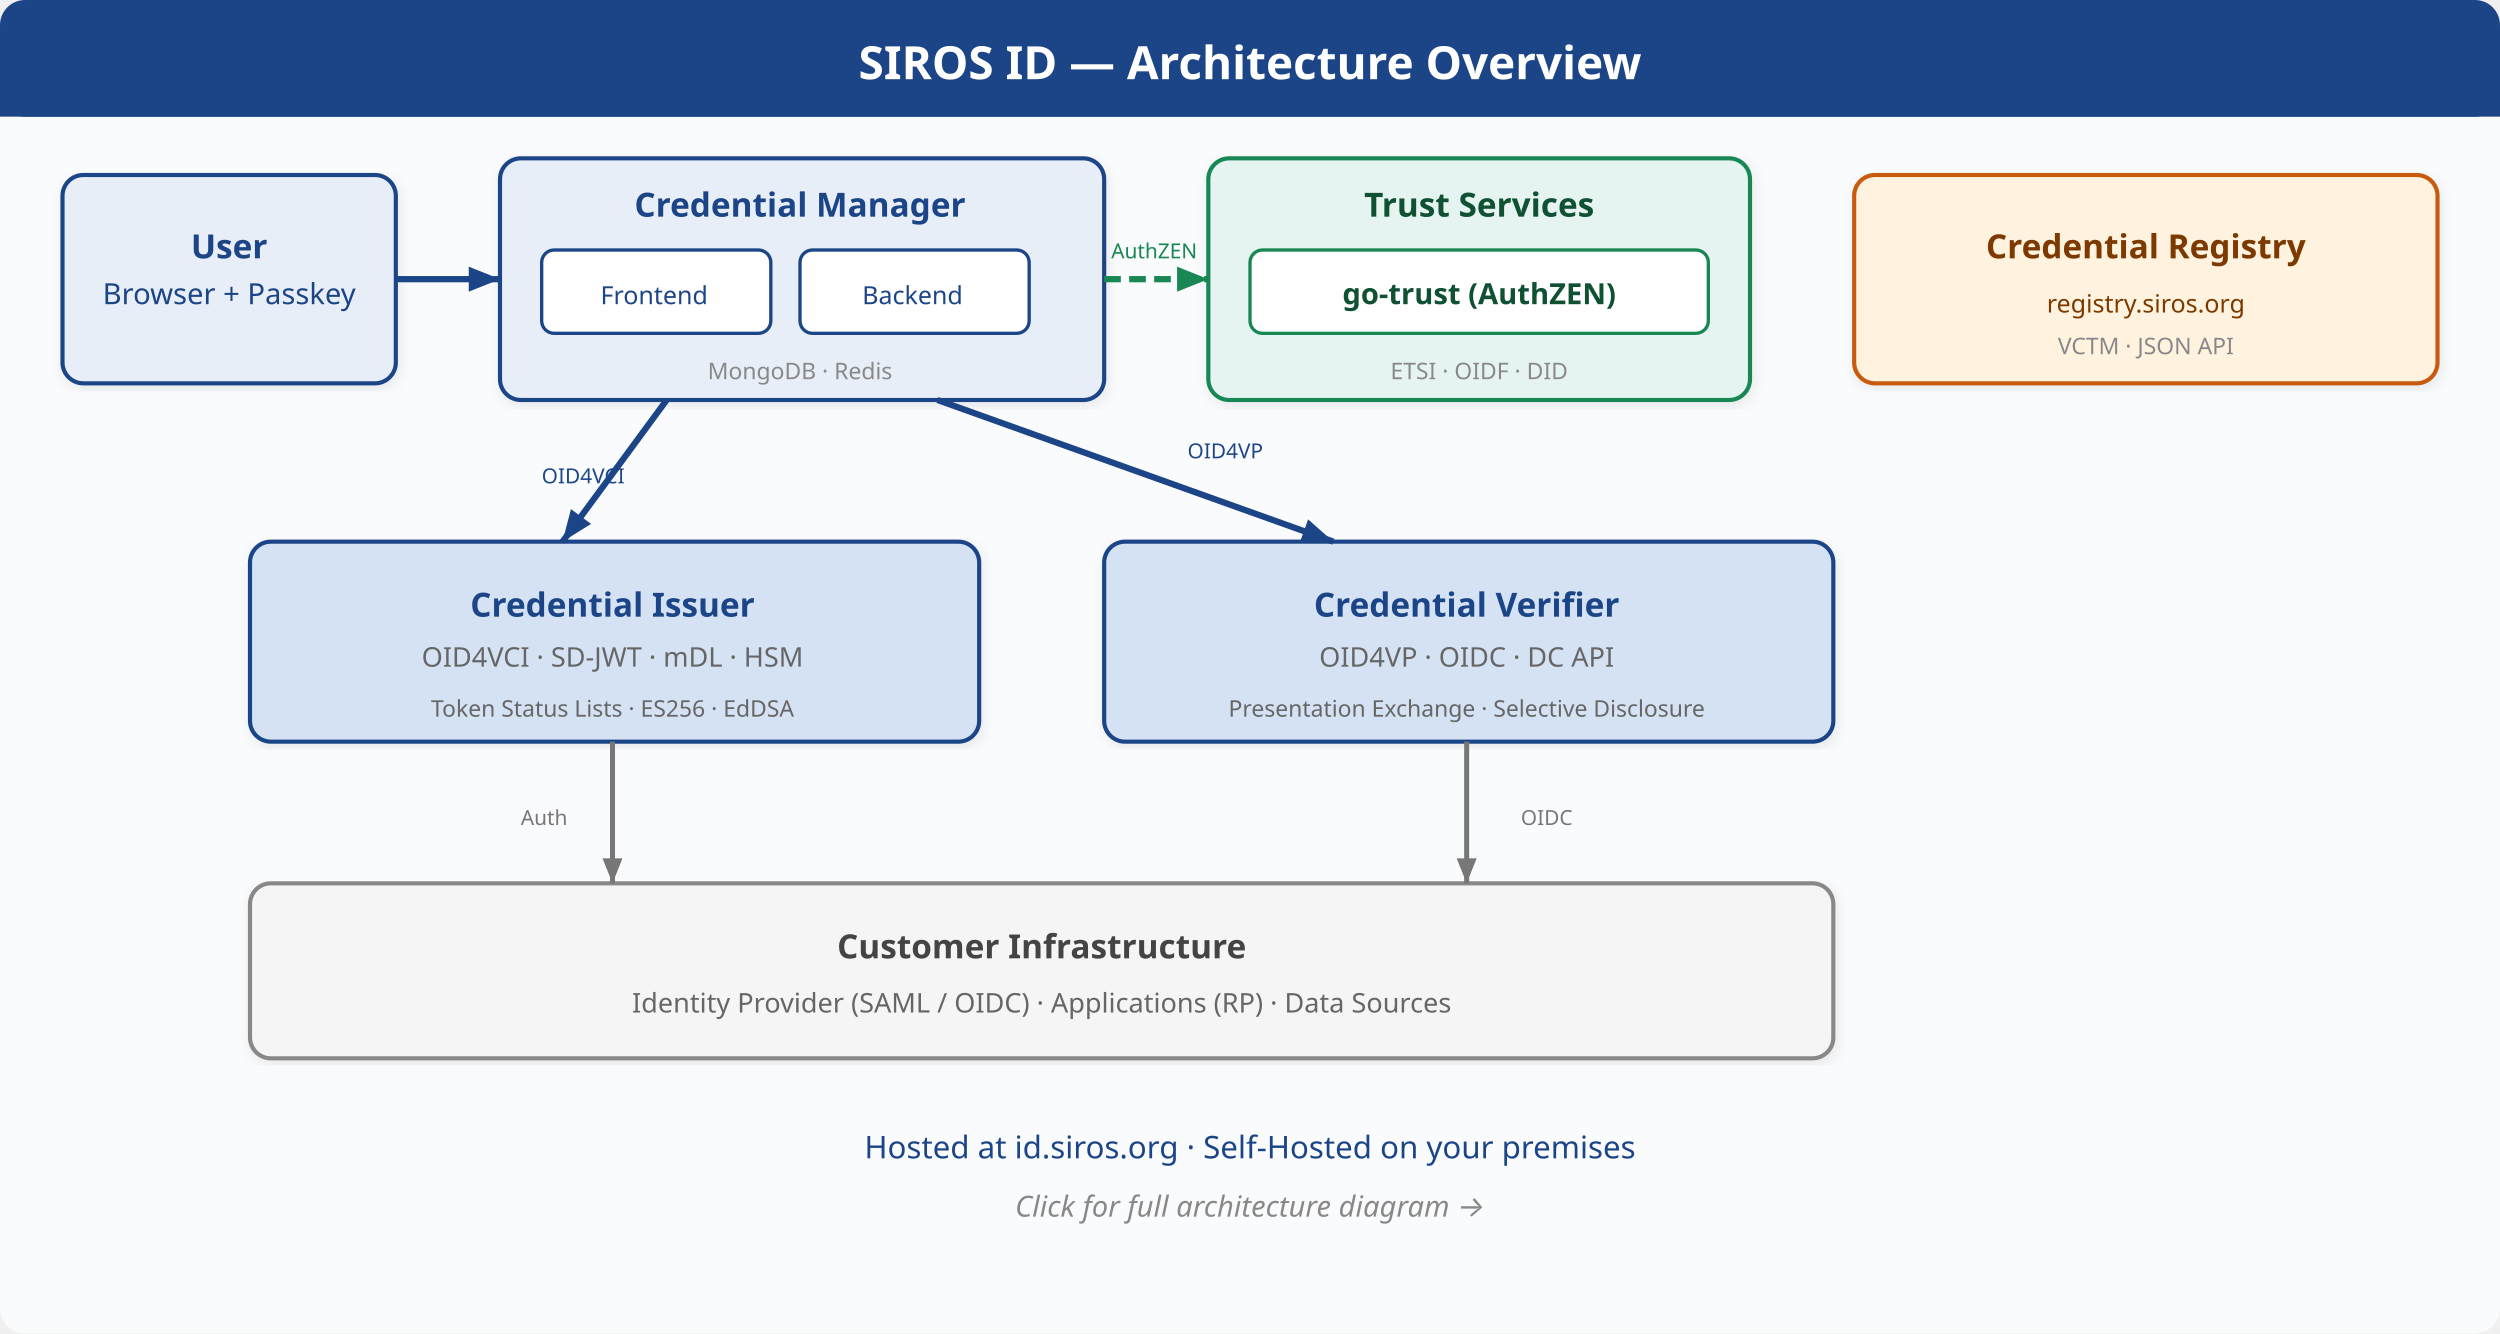
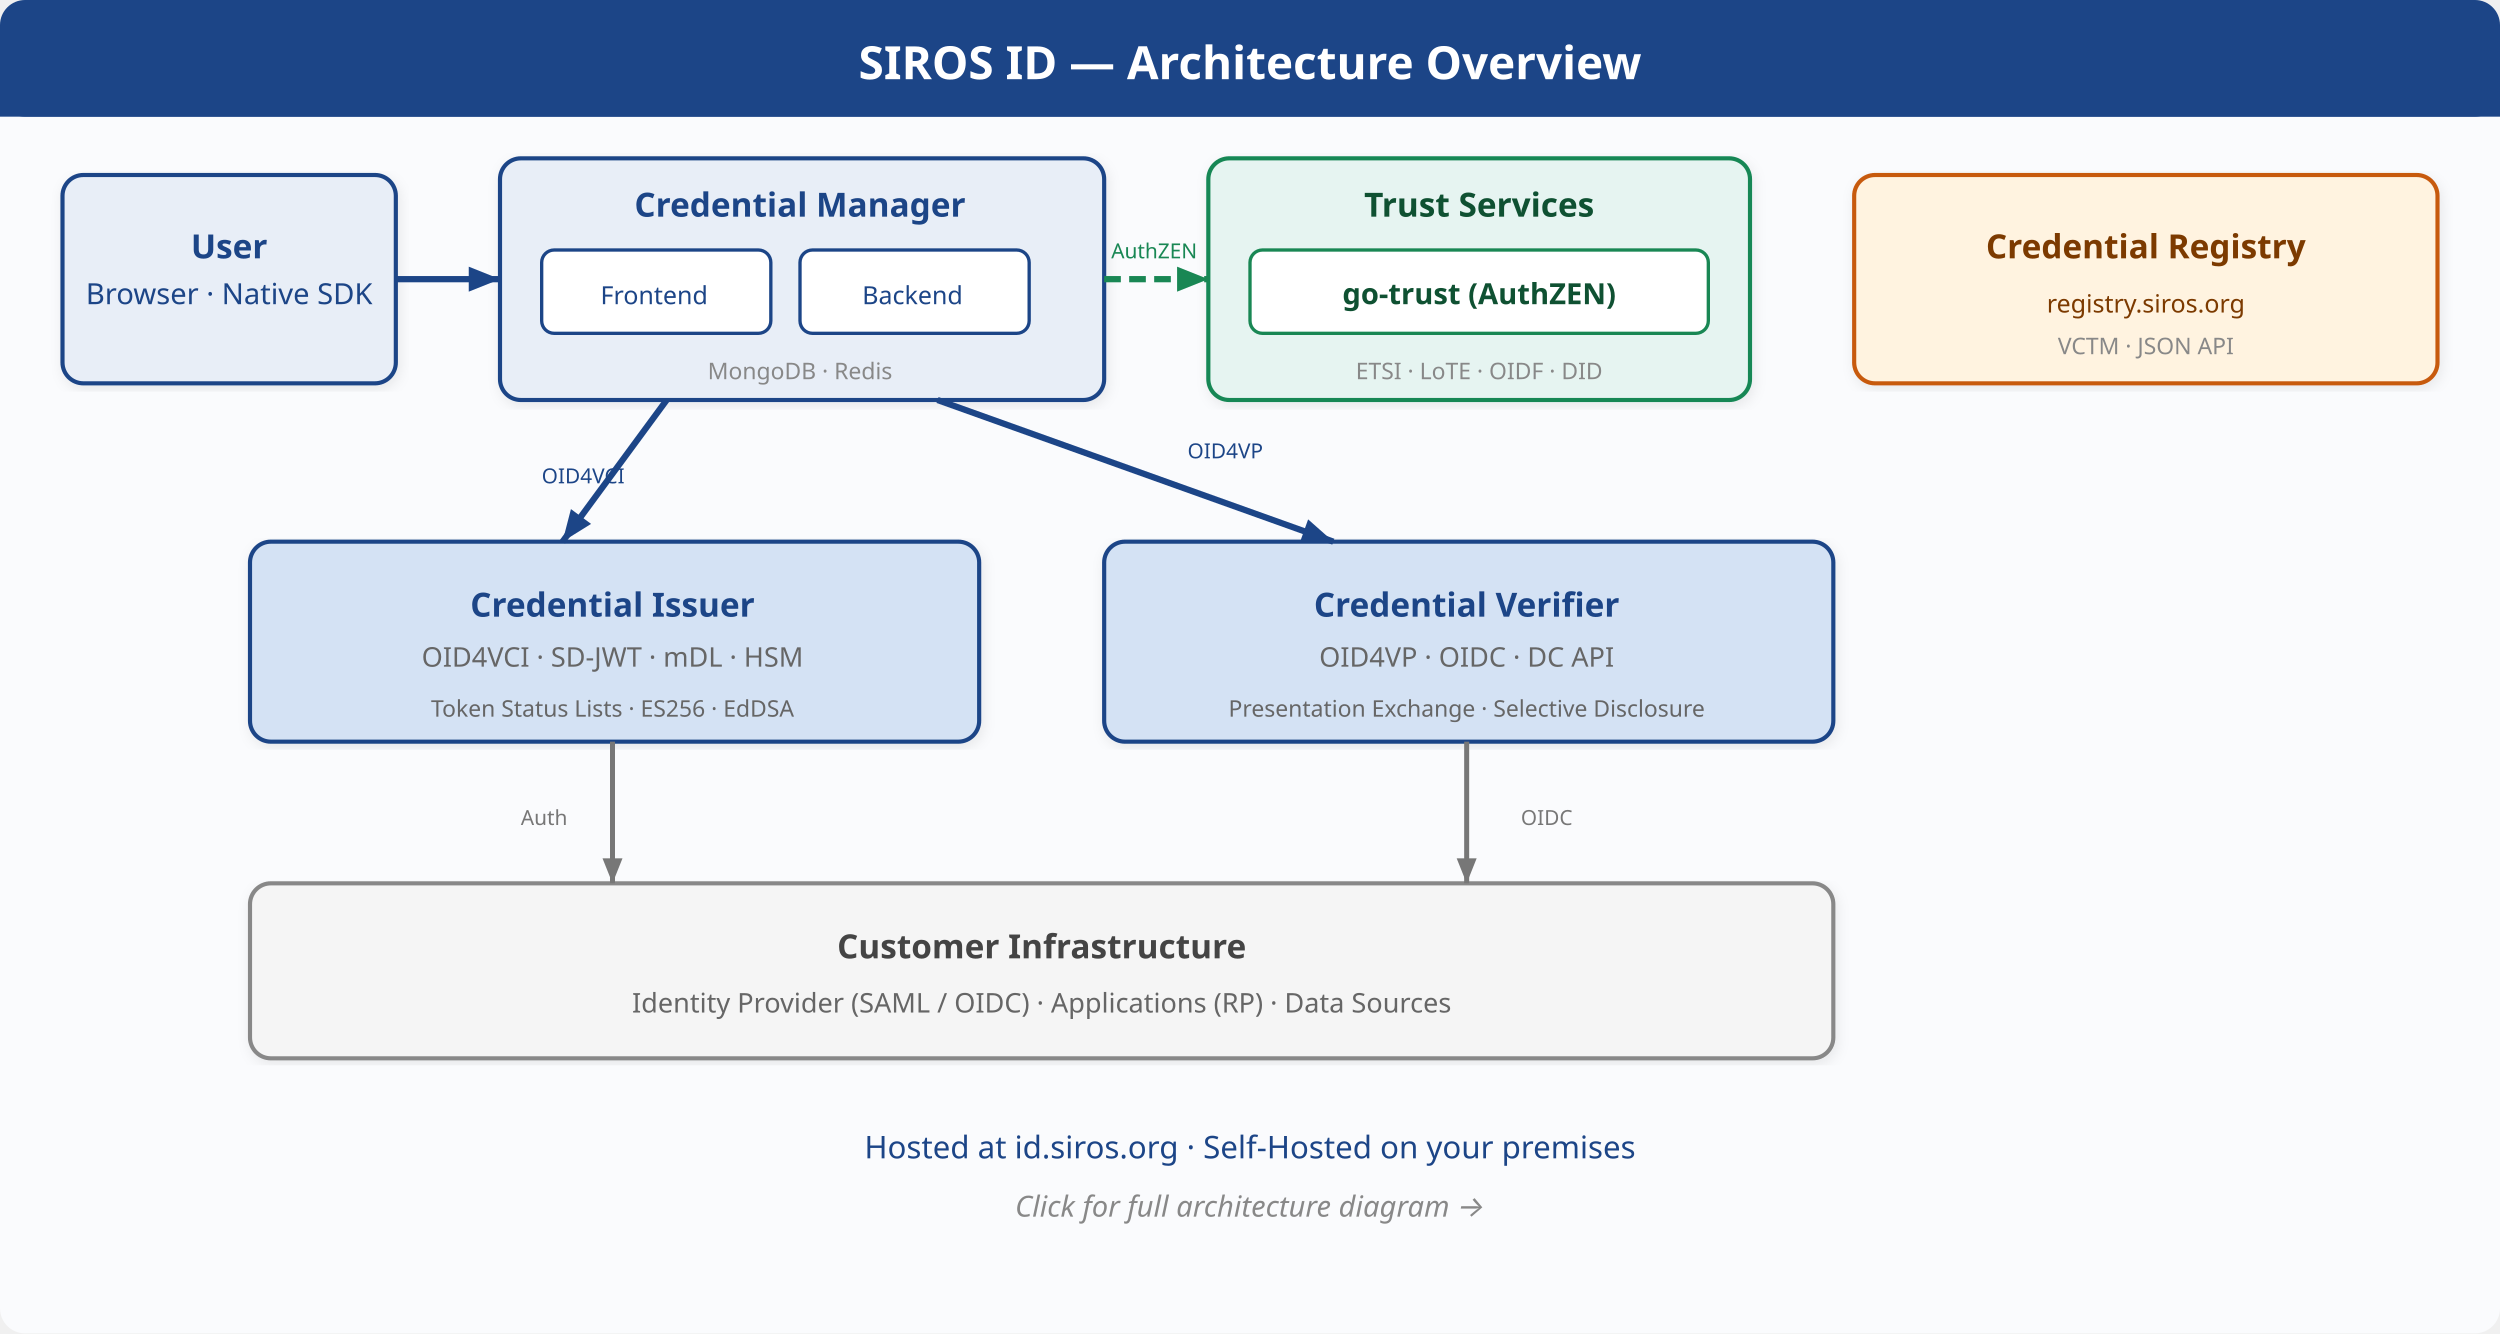
<svg xmlns="http://www.w3.org/2000/svg" viewBox="0 0 600 320" font-family="'Segoe UI', system-ui, -apple-system, sans-serif">
  <defs>
    <filter id="s" x="-4%" y="-4%" width="108%" height="108%">
      <feDropShadow dx="0.5" dy="1" stdDeviation="1.5" flood-color="#000" flood-opacity="0.08" />
    </filter>
    <marker id="a1" markerWidth="5" markerHeight="4" refX="5" refY="2" orient="auto">
      <polygon points="0 0, 5 2, 0 4" fill="#1C4587" />
    </marker>
    <marker id="a2" markerWidth="5" markerHeight="4" refX="5" refY="2" orient="auto">
      <polygon points="0 0, 5 2, 0 4" fill="#198754" />
    </marker>
    <marker id="a3" markerWidth="5" markerHeight="4" refX="5" refY="2" orient="auto">
      <polygon points="0 0, 5 2, 0 4" fill="#777" />
    </marker>
  </defs>
  <rect width="600" height="320" fill="#FAFBFD" rx="6" />
  <rect x="0" y="0" width="600" height="28" rx="6" fill="#1C4587" />
  <rect x="0" y="14" width="600" height="14" fill="#1C4587" />
  <text x="300" y="19" text-anchor="middle" fill="white" font-size="11" font-weight="600">SIROS ID — Architecture Overview</text>
  <rect x="15" y="42" width="80" height="50" rx="5" fill="#E8EEF7" stroke="#1C4587" stroke-width="1" filter="url(#s)" />
  <text x="55" y="62" text-anchor="middle" fill="#1C4587" font-size="8" font-weight="700">User</text>
-   <text x="55" y="73" text-anchor="middle" fill="#1C4587" font-size="7">Browser + Passkey</text>
+   <text x="55" y="73" text-anchor="middle" fill="#1C4587" font-size="7">Browser · Native SDK</text>
  <rect x="120" y="38" width="145" height="58" rx="5" fill="#E8EEF7" stroke="#1C4587" stroke-width="1" filter="url(#s)" />
  <text x="192" y="52" text-anchor="middle" fill="#1C4587" font-size="8" font-weight="700">Credential Manager</text>
  <rect x="130" y="60" width="55" height="20" rx="3" fill="white" stroke="#1C4587" stroke-width="0.8" />
  <text x="157" y="73" text-anchor="middle" fill="#1C4587" font-size="6">Frontend</text>
  <rect x="192" y="60" width="55" height="20" rx="3" fill="white" stroke="#1C4587" stroke-width="0.8" />
  <text x="219" y="73" text-anchor="middle" fill="#1C4587" font-size="6">Backend</text>
  <text x="192" y="91" text-anchor="middle" fill="#888" font-size="5.5">MongoDB · Redis</text>
  <rect x="290" y="38" width="130" height="58" rx="5" fill="#E6F4F1" stroke="#198754" stroke-width="1" filter="url(#s)" />
  <text x="355" y="52" text-anchor="middle" fill="#0F5132" font-size="8" font-weight="700">Trust Services</text>
  <rect x="300" y="60" width="110" height="20" rx="3" fill="white" stroke="#198754" stroke-width="0.8" />
  <text x="355" y="73" text-anchor="middle" fill="#0F5132" font-size="7" font-weight="600">go-trust (AuthZEN)</text>
-   <text x="355" y="91" text-anchor="middle" fill="#888" font-size="5.5">ETSI · OIDF · DID</text>
+   <text x="355" y="91" text-anchor="middle" fill="#888" font-size="5.5">ETSI · LoTE · OIDF · DID</text>
  <rect x="445" y="42" width="140" height="50" rx="5" fill="#FFF3E0" stroke="#C75A11" stroke-width="1" filter="url(#s)" />
  <text x="515" y="62" text-anchor="middle" fill="#7C3A00" font-size="8" font-weight="700">Credential Registry</text>
  <text x="515" y="75" text-anchor="middle" fill="#7C3A00" font-size="6">registry.siros.org</text>
  <text x="515" y="85" text-anchor="middle" fill="#888" font-size="5.5">VCTM · JSON API</text>
  <line x1="95" y1="67" x2="120" y2="67" stroke="#1C4587" stroke-width="1.5" marker-end="url(#a1)" />
  <line x1="265" y1="67" x2="290" y2="67" stroke="#198754" stroke-width="1.5" stroke-dasharray="4,2" marker-end="url(#a2)" />
  <text x="277" y="62" text-anchor="middle" fill="#198754" font-size="5">AuthZEN</text>
  <rect x="60" y="130" width="175" height="48" rx="5" fill="#D4E2F4" stroke="#1C4587" stroke-width="1" filter="url(#s)" />
  <text x="147" y="148" text-anchor="middle" fill="#1C4587" font-size="8" font-weight="700">Credential Issuer</text>
  <text x="147" y="160" text-anchor="middle" fill="#666" font-size="6.5">OID4VCI · SD-JWT · mDL · HSM</text>
  <text x="147" y="172" text-anchor="middle" fill="#666" font-size="5.5">Token Status Lists · ES256 · EdDSA</text>
  <rect x="265" y="130" width="175" height="48" rx="5" fill="#D4E2F4" stroke="#1C4587" stroke-width="1" filter="url(#s)" />
  <text x="352" y="148" text-anchor="middle" fill="#1C4587" font-size="8" font-weight="700">Credential Verifier</text>
  <text x="352" y="160" text-anchor="middle" fill="#666" font-size="6.5">OID4VP · OIDC · DC API</text>
  <text x="352" y="172" text-anchor="middle" fill="#666" font-size="5.5">Presentation Exchange · Selective Disclosure</text>
  <line x1="160" y1="96" x2="135" y2="130" stroke="#1C4587" stroke-width="1.5" marker-end="url(#a1)" />
  <text x="130" y="116" fill="#1C4587" font-size="5">OID4VCI</text>
  <line x1="225" y1="96" x2="320" y2="130" stroke="#1C4587" stroke-width="1.5" marker-end="url(#a1)" />
  <text x="285" y="110" fill="#1C4587" font-size="5">OID4VP</text>
  <rect x="60" y="212" width="380" height="42" rx="5" fill="#F5F5F5" stroke="#888" stroke-width="1" filter="url(#s)" />
  <text x="250" y="230" text-anchor="middle" fill="#444" font-size="8" font-weight="700">Customer Infrastructure</text>
  <text x="250" y="243" text-anchor="middle" fill="#666" font-size="6.5">Identity Provider (SAML / OIDC) · Applications (RP) · Data Sources</text>
  <line x1="147" y1="178" x2="147" y2="212" stroke="#777" stroke-width="1.2" marker-end="url(#a3)" />
  <text x="125" y="198" fill="#777" font-size="5">Auth</text>
  <line x1="352" y1="178" x2="352" y2="212" stroke="#777" stroke-width="1.2" marker-end="url(#a3)" />
  <text x="365" y="198" fill="#777" font-size="5">OIDC</text>
  <text x="300" y="278" text-anchor="middle" fill="#1C4587" font-size="7.5" font-weight="500">Hosted at id.siros.org  ·  Self-Hosted on your premises</text>
  <text x="300" y="292" text-anchor="middle" fill="#888" font-size="7" font-style="italic">Click for full architecture diagram →</text>
</svg>
